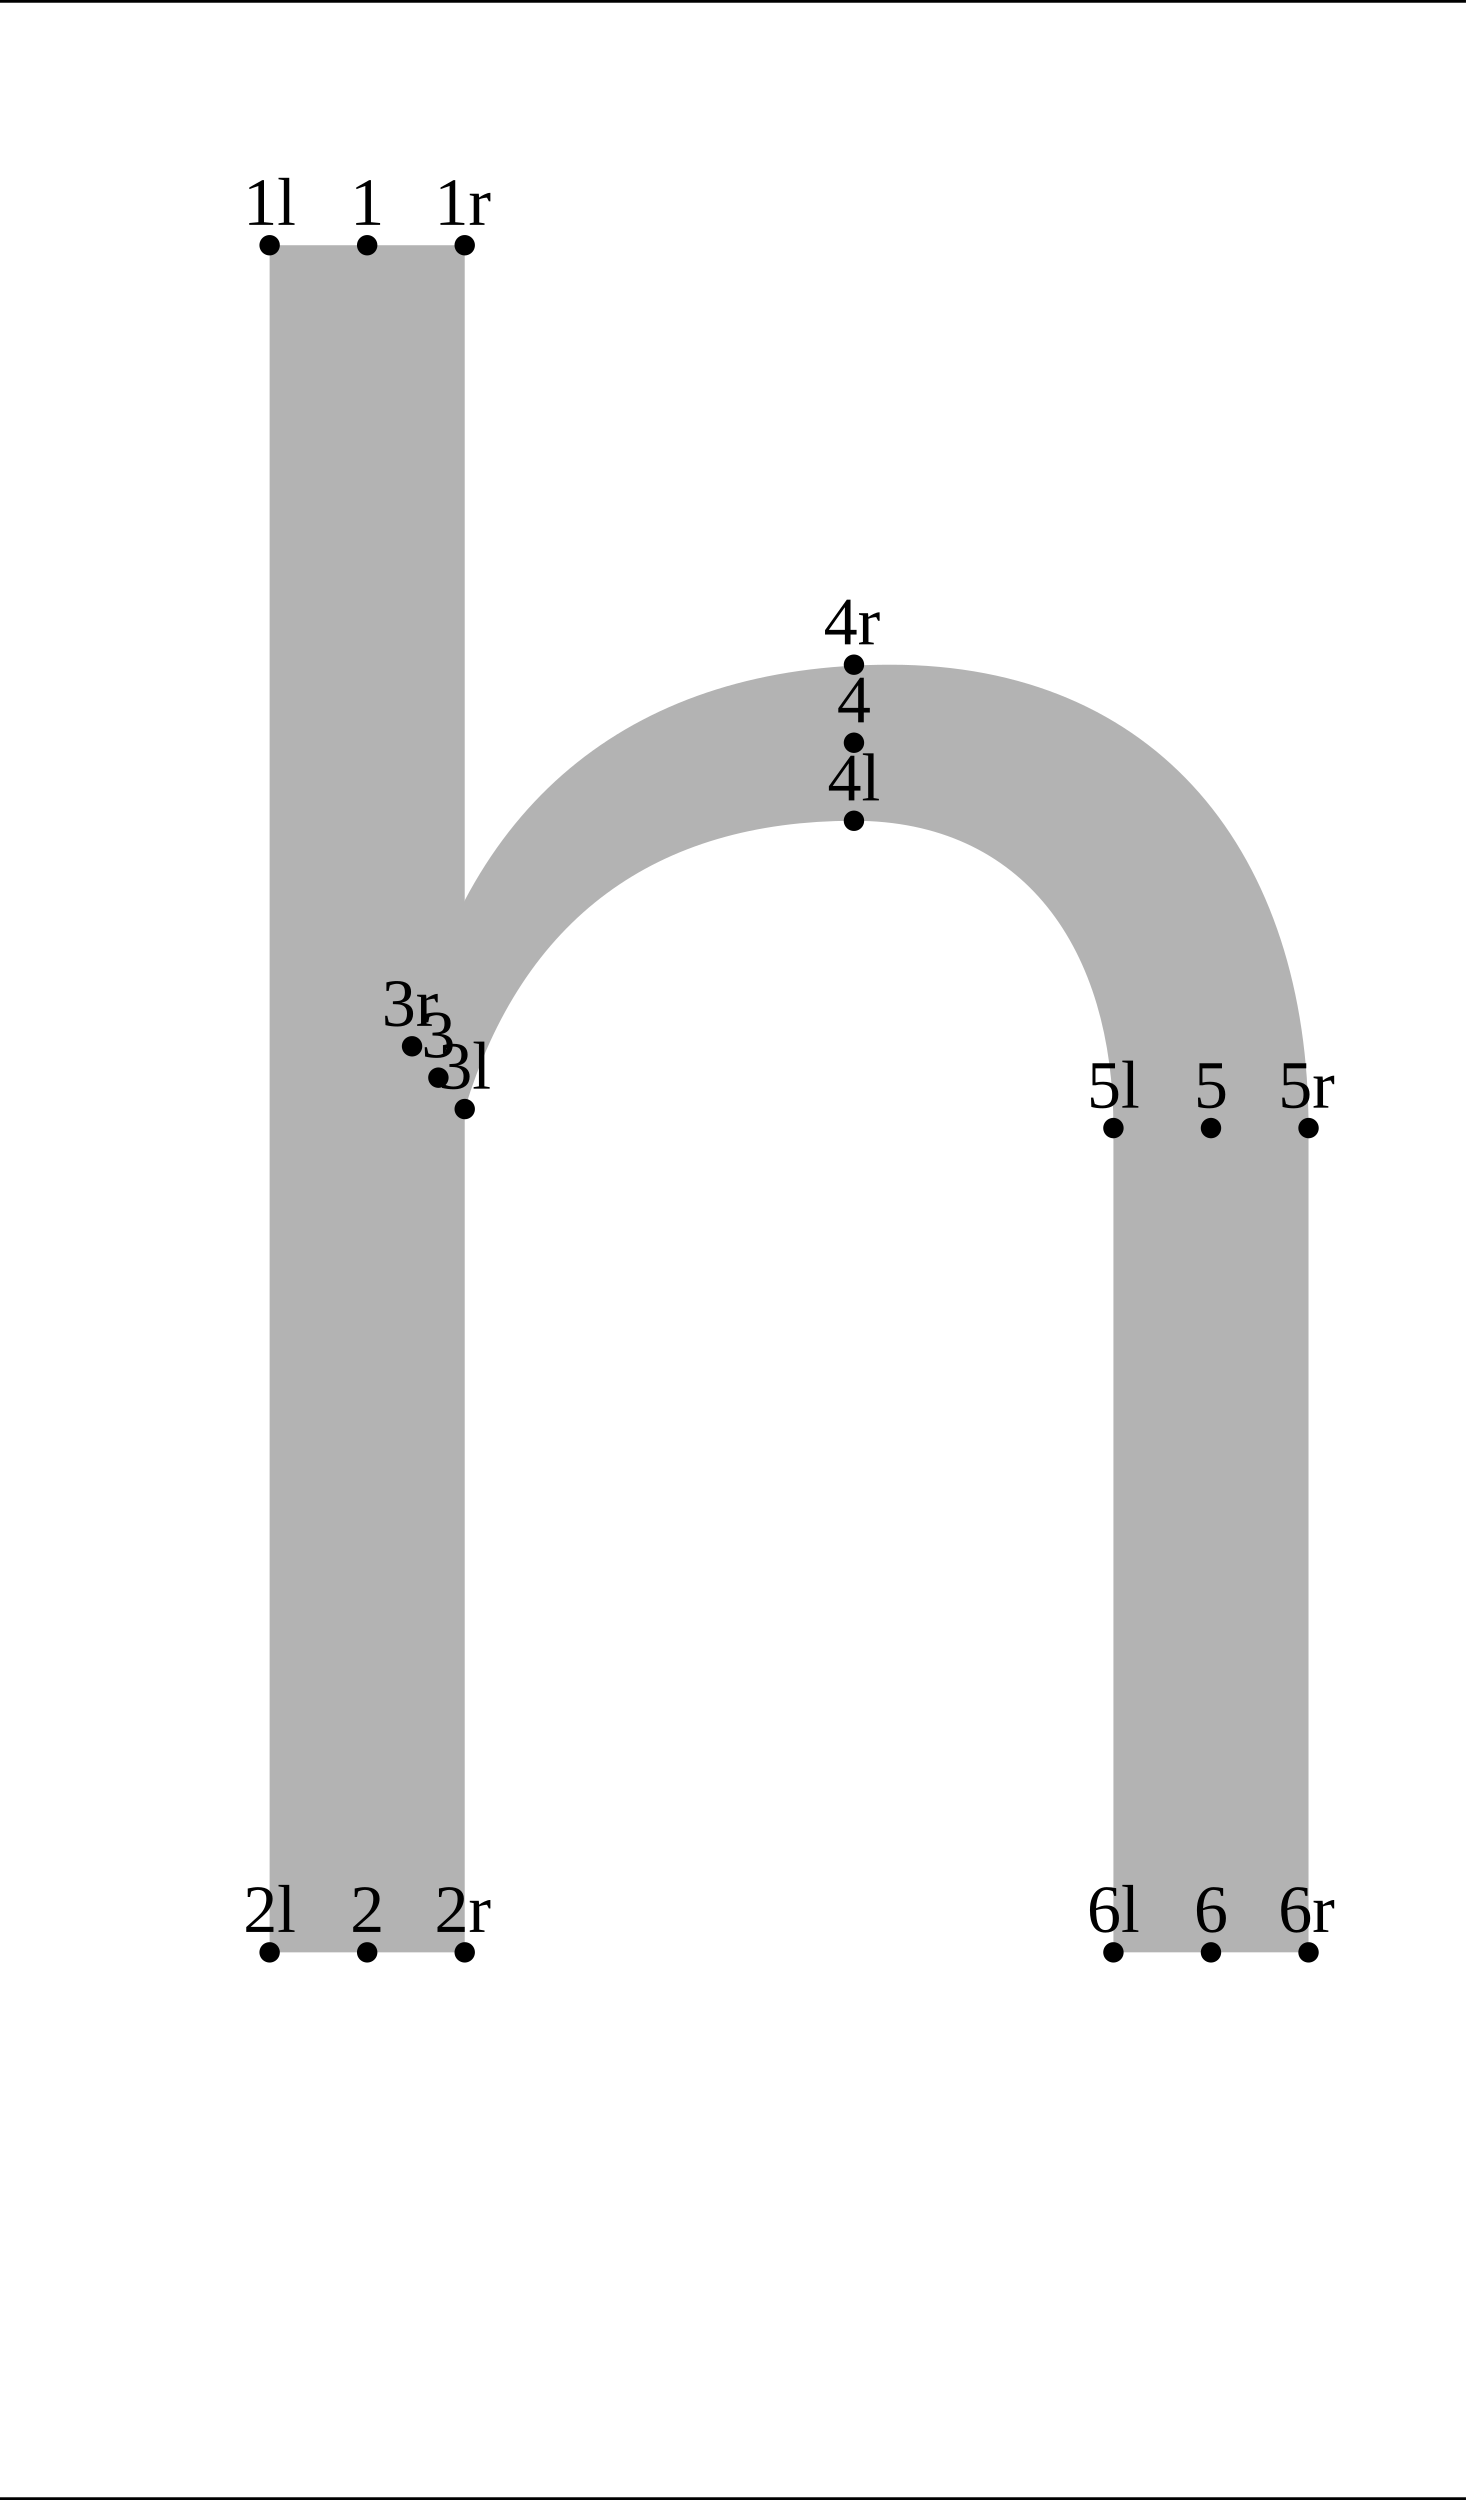
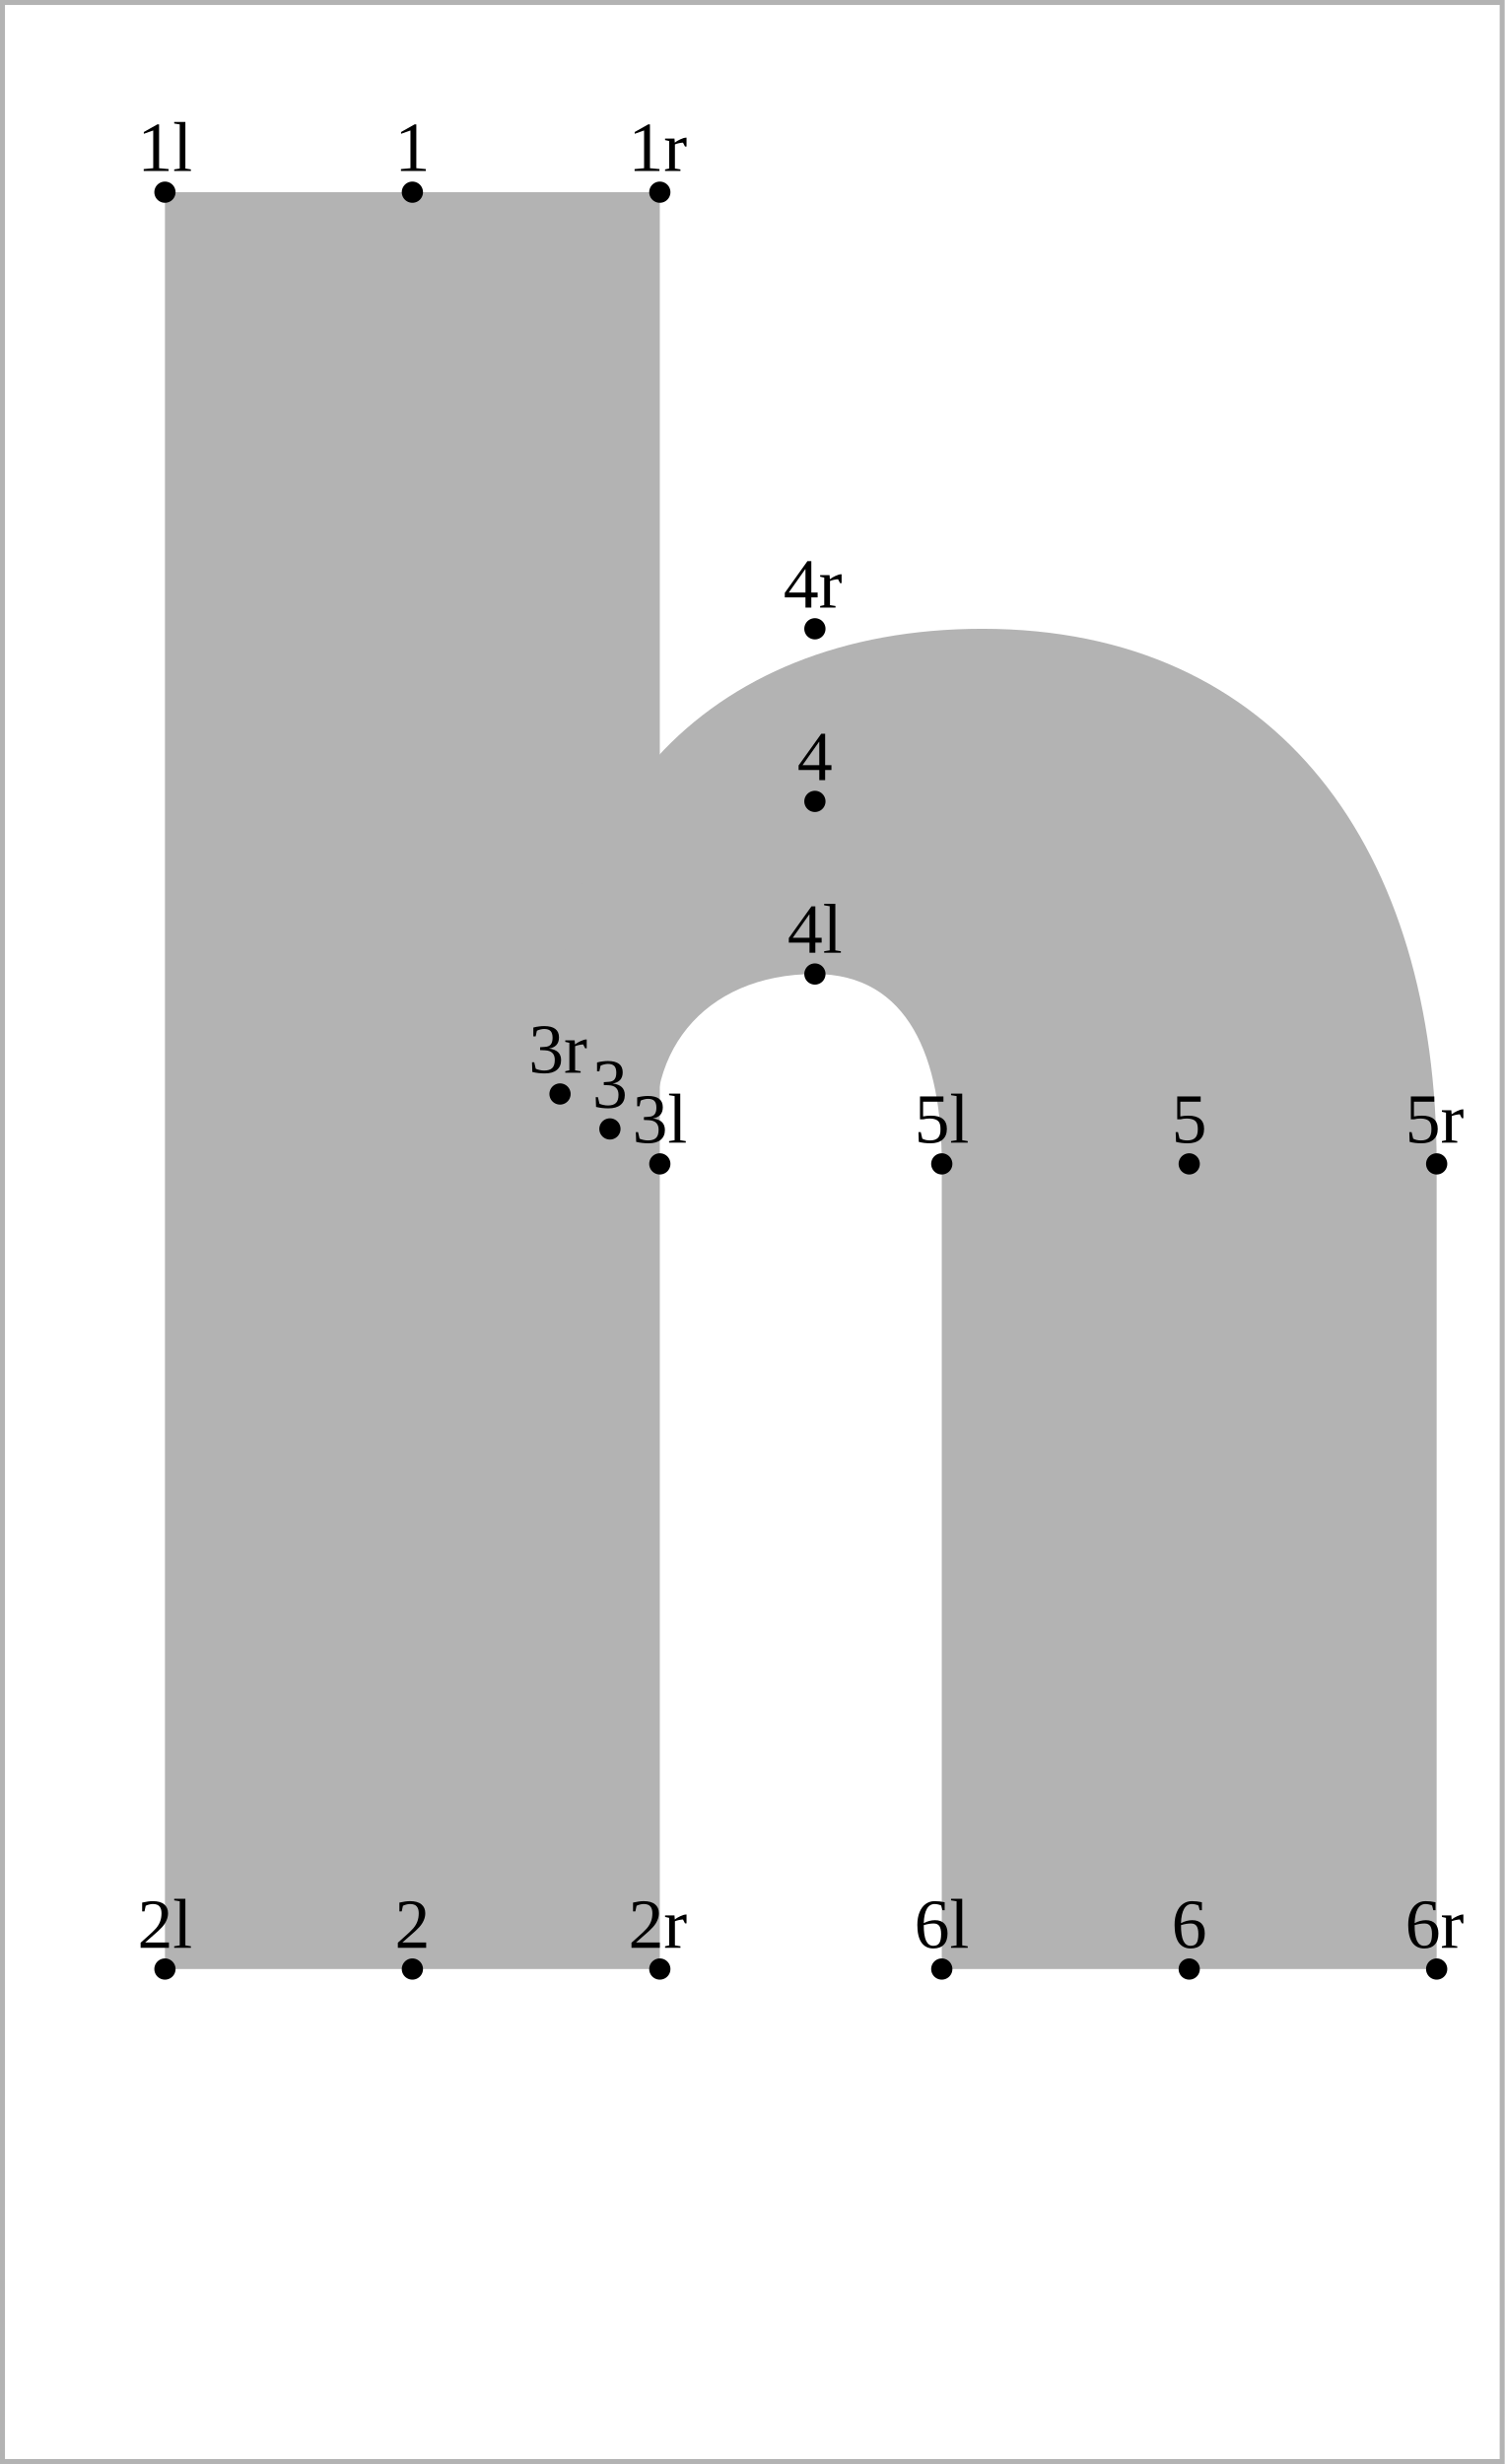
- <svg xmlns="http://www.w3.org/2000/svg" version="1.1" width="215.593" height="367.662" viewBox="0 0 215.593 367.662">
-   <path d="M39.652 36.065L68.344 36.065L68.344 287.123L39.652 287.123Z" style="fill: rgb(70%,70%,70%);stroke: none;" />
-   <path d="M60.598 153.871C68.924 117.392,93.549 97.754,130.966 97.754C170.113 97.754,192.439 125.364,192.439 165.899L192.439 287.123L163.746 287.123L163.746 165.899C163.746 139.48,150.561 120.708,125.586 120.708C96.331 120.708,76.874 135.118,68.344 163.102Z" style="fill: rgb(70%,70%,70%);stroke: none;" />
-   <g transform="translate(35.77753 33.06541)" style="fill: rgb(0%,0%,0%);">
+ <svg xmlns="http://www.w3.org/2000/svg" version="1.1" width="217.707" height="356.505" viewBox="0 0 217.707 356.505">
+   <path d="M23.865 27.807L95.467 27.807L95.467 284.891L23.865 284.891Z" style="fill: rgb(70%,70%,70%);stroke: none;" />
+   <path d="M81.027 158.284C77.153 118.199,101.871 90.977,142.143 90.977C185.057 90.977,207.865 123.075,207.865 168.396L207.865 284.891L136.262 284.891L136.262 168.396C136.262 153.107,131.486 140.925,117.905 140.925C101.811 140.925,92.254 152.626,95.467 168.396Z" style="fill: rgb(70%,70%,70%);stroke: none;" />
+   <g transform="matrix(1.024002,-0,-0,1.024002,19.89748 24.7355)" style="fill: rgb(0%,0%,0%);">
    <text font-size="9.963">1l</text>
  </g>
-   <path d="M39.652 36.065l0 0" style="stroke:rgb(0%,0%,0%); stroke-width: 3;stroke-linecap: round;stroke-linejoin: round;stroke-miterlimit: 10;fill: none;" />
-   <g transform="translate(35.77753 284.1234)" style="fill: rgb(0%,0%,0%);">
+   <path d="M23.865 27.807l0 0" style="stroke:rgb(0%,0%,0%); stroke-width: 3.072;stroke-linecap: round;stroke-linejoin: round;stroke-miterlimit: 10;fill: none;" />
+   <g transform="matrix(1.024002,-0,-0,1.024002,19.89748 281.8194)" style="fill: rgb(0%,0%,0%);">
    <text font-size="9.963">2l</text>
  </g>
-   <path d="M39.652 287.123l0 0" style="stroke:rgb(0%,0%,0%); stroke-width: 3;stroke-linecap: round;stroke-linejoin: round;stroke-miterlimit: 10;fill: none;" />
-   <g transform="translate(64.46997 160.1021)" style="fill: rgb(0%,0%,0%);">
+   <path d="M23.865 284.891l0 0" style="stroke:rgb(0%,0%,0%); stroke-width: 3.072;stroke-linecap: round;stroke-linejoin: round;stroke-miterlimit: 10;fill: none;" />
+   <g transform="matrix(1.024002,-0,-0,1.024002,91.50005 165.3236)" style="fill: rgb(0%,0%,0%);">
    <text font-size="9.963">3l</text>
  </g>
-   <path d="M68.344 163.102l0 0" style="stroke:rgb(0%,0%,0%); stroke-width: 3;stroke-linecap: round;stroke-linejoin: round;stroke-miterlimit: 10;fill: none;" />
-   <g transform="translate(121.7117 117.7078)" style="fill: rgb(0%,0%,0%);">
+   <path d="M95.467 168.396l0 0" style="stroke:rgb(0%,0%,0%); stroke-width: 3.072;stroke-linecap: round;stroke-linejoin: round;stroke-miterlimit: 10;fill: none;" />
+   <g transform="matrix(1.024002,-0,-0,1.024002,113.9374 137.853)" style="fill: rgb(0%,0%,0%);">
    <text font-size="9.963">4l</text>
  </g>
-   <path d="M125.586 120.708l0 0" style="stroke:rgb(0%,0%,0%); stroke-width: 3;stroke-linecap: round;stroke-linejoin: round;stroke-miterlimit: 10;fill: none;" />
-   <g transform="translate(159.8718 162.8994)" style="fill: rgb(0%,0%,0%);">
+   <path d="M117.905 140.925l0 0" style="stroke:rgb(0%,0%,0%); stroke-width: 3.072;stroke-linecap: round;stroke-linejoin: round;stroke-miterlimit: 10;fill: none;" />
+   <g transform="matrix(1.024002,-0,-0,1.024002,132.295 165.3236)" style="fill: rgb(0%,0%,0%);">
    <text font-size="9.963">5l</text>
  </g>
-   <path d="M163.746 165.899l0 0" style="stroke:rgb(0%,0%,0%); stroke-width: 3;stroke-linecap: round;stroke-linejoin: round;stroke-miterlimit: 10;fill: none;" />
-   <g transform="translate(159.8718 284.1234)" style="fill: rgb(0%,0%,0%);">
+   <path d="M136.262 168.396l0 0" style="stroke:rgb(0%,0%,0%); stroke-width: 3.072;stroke-linecap: round;stroke-linejoin: round;stroke-miterlimit: 10;fill: none;" />
+   <g transform="matrix(1.024002,-0,-0,1.024002,132.295 281.8194)" style="fill: rgb(0%,0%,0%);">
    <text font-size="9.963">6l</text>
  </g>
-   <path d="M163.746 287.123l0 0" style="stroke:rgb(0%,0%,0%); stroke-width: 3;stroke-linecap: round;stroke-linejoin: round;stroke-miterlimit: 10;fill: none;" />
-   <g transform="translate(51.50745 33.06541)" style="fill: rgb(0%,0%,0%);">
+   <path d="M136.262 284.891l0 0" style="stroke:rgb(0%,0%,0%); stroke-width: 3.072;stroke-linecap: round;stroke-linejoin: round;stroke-miterlimit: 10;fill: none;" />
+   <g transform="matrix(1.024002,-0,-0,1.024002,57.11568 24.7355)" style="fill: rgb(0%,0%,0%);">
    <text font-size="9.963">1</text>
  </g>
-   <path d="M53.998 36.065l0 0" style="stroke:rgb(0%,0%,0%); stroke-width: 3;stroke-linecap: round;stroke-linejoin: round;stroke-miterlimit: 10;fill: none;" />
-   <g transform="translate(51.50745 284.1234)" style="fill: rgb(0%,0%,0%);">
+   <path d="M59.666 27.807l0 0" style="stroke:rgb(0%,0%,0%); stroke-width: 3.072;stroke-linecap: round;stroke-linejoin: round;stroke-miterlimit: 10;fill: none;" />
+   <g transform="matrix(1.024002,-0,-0,1.024002,57.11568 281.8194)" style="fill: rgb(0%,0%,0%);">
    <text font-size="9.963">2</text>
  </g>
-   <path d="M53.998 287.123l0 0" style="stroke:rgb(0%,0%,0%); stroke-width: 3;stroke-linecap: round;stroke-linejoin: round;stroke-miterlimit: 10;fill: none;" />
-   <g transform="translate(61.98059 155.4864)" style="fill: rgb(0%,0%,0%);">
+   <path d="M59.666 284.891l0 0" style="stroke:rgb(0%,0%,0%); stroke-width: 3.072;stroke-linecap: round;stroke-linejoin: round;stroke-miterlimit: 10;fill: none;" />
+   <g transform="matrix(1.024002,-0,-0,1.024002,85.69661 160.2678)" style="fill: rgb(0%,0%,0%);">
    <text font-size="9.963">3</text>
  </g>
-   <path d="M64.471 158.486l0 0" style="stroke:rgb(0%,0%,0%); stroke-width: 3;stroke-linecap: round;stroke-linejoin: round;stroke-miterlimit: 10;fill: none;" />
-   <g transform="translate(123.0954 106.2309)" style="fill: rgb(0%,0%,0%);">
+   <path d="M88.247 163.34l0 0" style="stroke:rgb(0%,0%,0%); stroke-width: 3.072;stroke-linecap: round;stroke-linejoin: round;stroke-miterlimit: 10;fill: none;" />
+   <g transform="matrix(1.024002,-0,-0,1.024002,115.3543 112.8788)" style="fill: rgb(0%,0%,0%);">
    <text font-size="9.963">4</text>
  </g>
-   <path d="M125.586 109.231l0 0" style="stroke:rgb(0%,0%,0%); stroke-width: 3;stroke-linecap: round;stroke-linejoin: round;stroke-miterlimit: 10;fill: none;" />
-   <g transform="translate(175.6018 162.8994)" style="fill: rgb(0%,0%,0%);">
+   <path d="M117.905 115.951l0 0" style="stroke:rgb(0%,0%,0%); stroke-width: 3.072;stroke-linecap: round;stroke-linejoin: round;stroke-miterlimit: 10;fill: none;" />
+   <g transform="matrix(1.024002,-0,-0,1.024002,169.5132 165.3236)" style="fill: rgb(0%,0%,0%);">
    <text font-size="9.963">5</text>
  </g>
-   <path d="M178.092 165.899l0 0" style="stroke:rgb(0%,0%,0%); stroke-width: 3;stroke-linecap: round;stroke-linejoin: round;stroke-miterlimit: 10;fill: none;" />
-   <g transform="translate(175.6018 284.1234)" style="fill: rgb(0%,0%,0%);">
+   <path d="M172.064 168.396l0 0" style="stroke:rgb(0%,0%,0%); stroke-width: 3.072;stroke-linecap: round;stroke-linejoin: round;stroke-miterlimit: 10;fill: none;" />
+   <g transform="matrix(1.024002,-0,-0,1.024002,169.5132 281.8194)" style="fill: rgb(0%,0%,0%);">
    <text font-size="9.963">6</text>
  </g>
-   <path d="M178.092 287.123l0 0" style="stroke:rgb(0%,0%,0%); stroke-width: 3;stroke-linecap: round;stroke-linejoin: round;stroke-miterlimit: 10;fill: none;" />
-   <g transform="translate(63.90265 33.06541)" style="fill: rgb(0%,0%,0%);">
+   <path d="M172.064 284.891l0 0" style="stroke:rgb(0%,0%,0%); stroke-width: 3.072;stroke-linecap: round;stroke-linejoin: round;stroke-miterlimit: 10;fill: none;" />
+   <g transform="matrix(1.024002,-0,-0,1.024002,90.91911 24.7355)" style="fill: rgb(0%,0%,0%);">
    <text font-size="9.963">1r</text>
  </g>
-   <path d="M68.344 36.065l0 0" style="stroke:rgb(0%,0%,0%); stroke-width: 3;stroke-linecap: round;stroke-linejoin: round;stroke-miterlimit: 10;fill: none;" />
-   <g transform="translate(63.90265 284.1234)" style="fill: rgb(0%,0%,0%);">
+   <path d="M95.467 27.807l0 0" style="stroke:rgb(0%,0%,0%); stroke-width: 3.072;stroke-linecap: round;stroke-linejoin: round;stroke-miterlimit: 10;fill: none;" />
+   <g transform="matrix(1.024002,-0,-0,1.024002,90.91911 281.8194)" style="fill: rgb(0%,0%,0%);">
    <text font-size="9.963">2r</text>
  </g>
-   <path d="M68.344 287.123l0 0" style="stroke:rgb(0%,0%,0%); stroke-width: 3;stroke-linecap: round;stroke-linejoin: round;stroke-miterlimit: 10;fill: none;" />
-   <g transform="translate(56.15648 150.8707)" style="fill: rgb(0%,0%,0%);">
+   <path d="M95.467 284.891l0 0" style="stroke:rgb(0%,0%,0%); stroke-width: 3.072;stroke-linecap: round;stroke-linejoin: round;stroke-miterlimit: 10;fill: none;" />
+   <g transform="matrix(1.024002,-0,-0,1.024002,76.47839 155.2121)" style="fill: rgb(0%,0%,0%);">
    <text font-size="9.963">3r</text>
  </g>
-   <path d="M60.598 153.871l0 0" style="stroke:rgb(0%,0%,0%); stroke-width: 3;stroke-linecap: round;stroke-linejoin: round;stroke-miterlimit: 10;fill: none;" />
-   <g transform="translate(121.1443 94.75398)" style="fill: rgb(0%,0%,0%);">
+   <path d="M81.027 158.284l0 0" style="stroke:rgb(0%,0%,0%); stroke-width: 3.072;stroke-linecap: round;stroke-linejoin: round;stroke-miterlimit: 10;fill: none;" />
+   <g transform="matrix(1.024002,-0,-0,1.024002,113.3564 87.90471)" style="fill: rgb(0%,0%,0%);">
    <text font-size="9.963">4r</text>
  </g>
-   <path d="M125.586 97.754l0 0" style="stroke:rgb(0%,0%,0%); stroke-width: 3;stroke-linecap: round;stroke-linejoin: round;stroke-miterlimit: 10;fill: none;" />
-   <g transform="translate(187.997 162.8994)" style="fill: rgb(0%,0%,0%);">
+   <path d="M117.905 90.977l0 0" style="stroke:rgb(0%,0%,0%); stroke-width: 3.072;stroke-linecap: round;stroke-linejoin: round;stroke-miterlimit: 10;fill: none;" />
+   <g transform="matrix(1.024002,-0,-0,1.024002,203.3166 165.3236)" style="fill: rgb(0%,0%,0%);">
    <text font-size="9.963">5r</text>
  </g>
-   <path d="M192.439 165.899l0 0" style="stroke:rgb(0%,0%,0%); stroke-width: 3;stroke-linecap: round;stroke-linejoin: round;stroke-miterlimit: 10;fill: none;" />
-   <g transform="translate(187.997 284.1234)" style="fill: rgb(0%,0%,0%);">
+   <path d="M207.865 168.396l0 0" style="stroke:rgb(0%,0%,0%); stroke-width: 3.072;stroke-linecap: round;stroke-linejoin: round;stroke-miterlimit: 10;fill: none;" />
+   <g transform="matrix(1.024002,-0,-0,1.024002,203.3166 281.8194)" style="fill: rgb(0%,0%,0%);">
    <text font-size="9.963">6r</text>
  </g>
-   <path d="M192.439 287.123l0 0" style="stroke:rgb(0%,0%,0%); stroke-width: 3;stroke-linecap: round;stroke-linejoin: round;stroke-miterlimit: 10;fill: none;" />
-   <path d="M0.2 0.2L215.393 0.2" style="stroke:rgb(0%,0%,0%); stroke-width: 0.4;stroke-linecap: square;stroke-linejoin: round;stroke-miterlimit: 10;fill: none;" />
-   <path d="M0.2 367.462L215.393 367.462" style="stroke:rgb(0%,0%,0%); stroke-width: 0.4;stroke-linecap: square;stroke-linejoin: round;stroke-miterlimit: 10;fill: none;" />
+   <path d="M207.865 284.891l0 0" style="stroke:rgb(0%,0%,0%); stroke-width: 3.072;stroke-linecap: round;stroke-linejoin: round;stroke-miterlimit: 10;fill: none;" />
+   <path d="M0 -0L0 0.72L0.72 0.72L217.707 0.72L216.987 0.72L216.987 356.505L216.987 355.785L0 355.785L0.72 355.785L0.72 -0L0 -0L0 0.72L0 356.505L0.72 356.505L217.707 356.505L217.707 355.785L217.707 -0L216.987 -0Z" style="fill: rgb(70%,70%,70%);stroke: none;" />
</svg>
